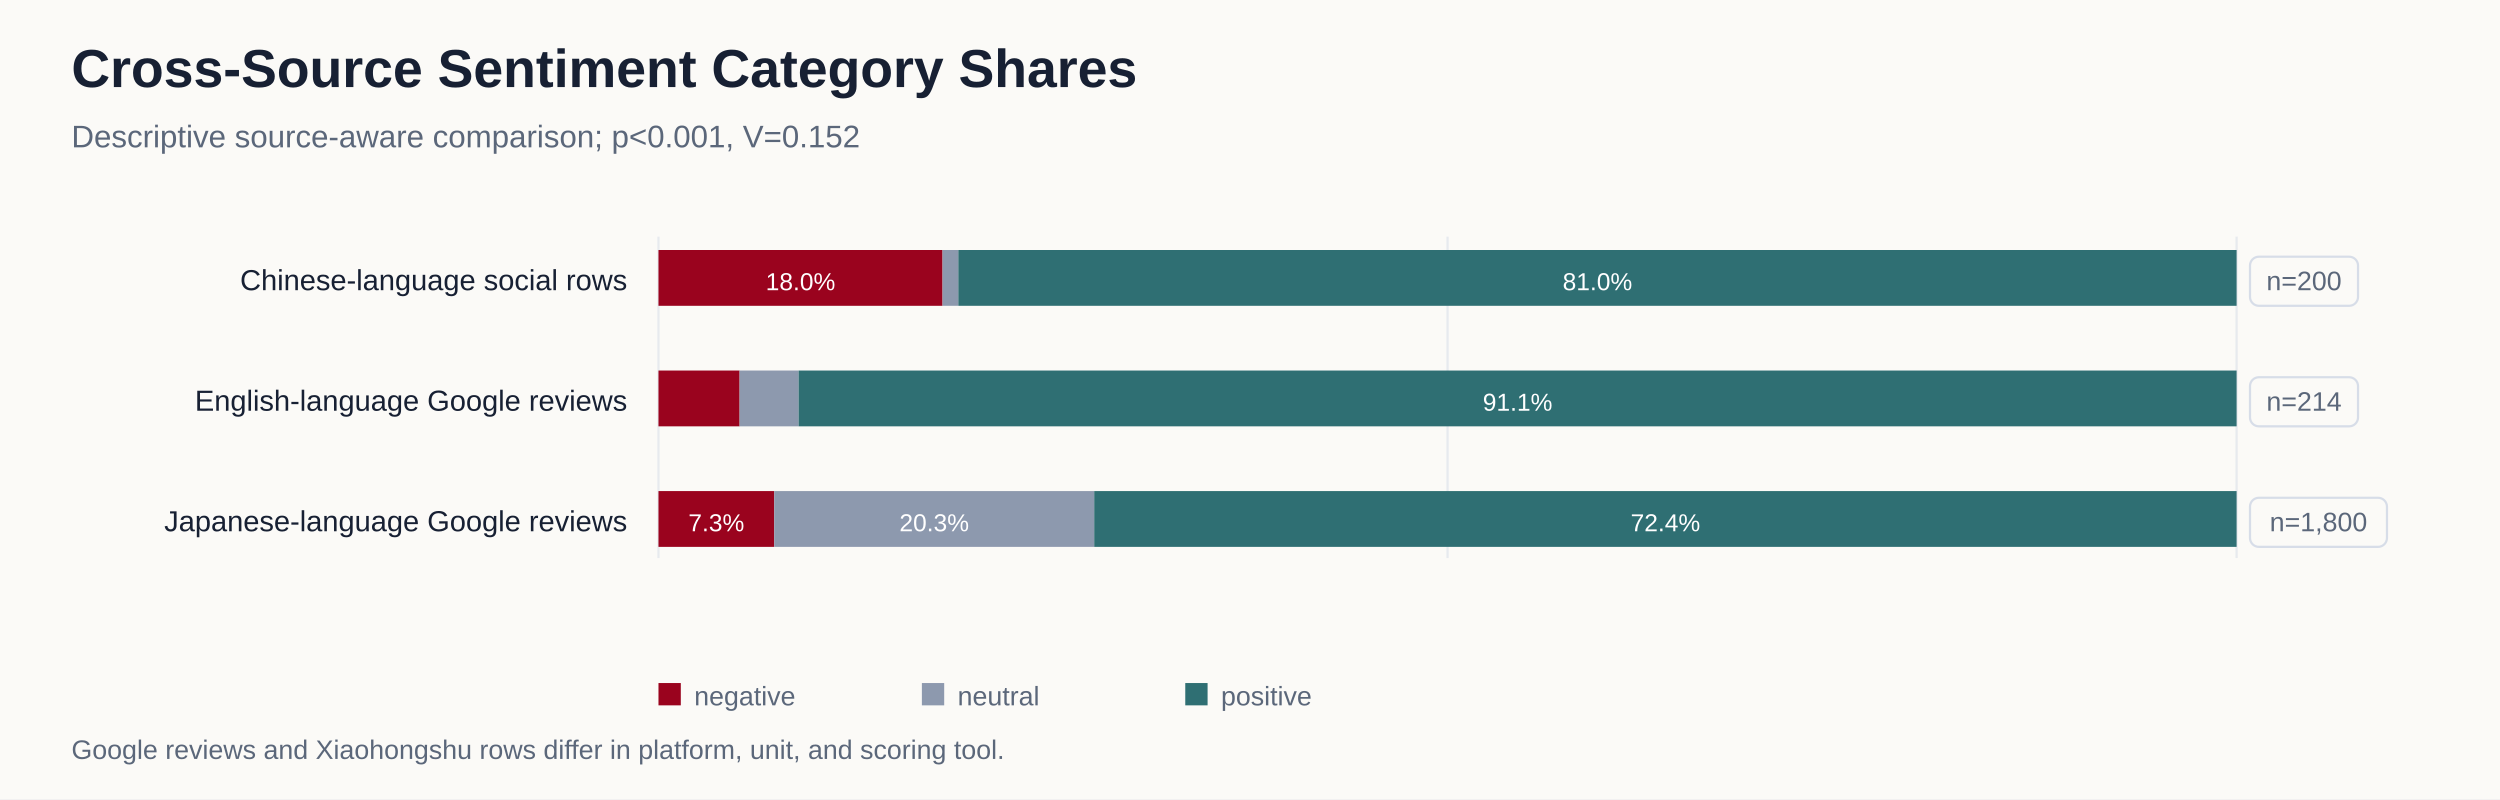
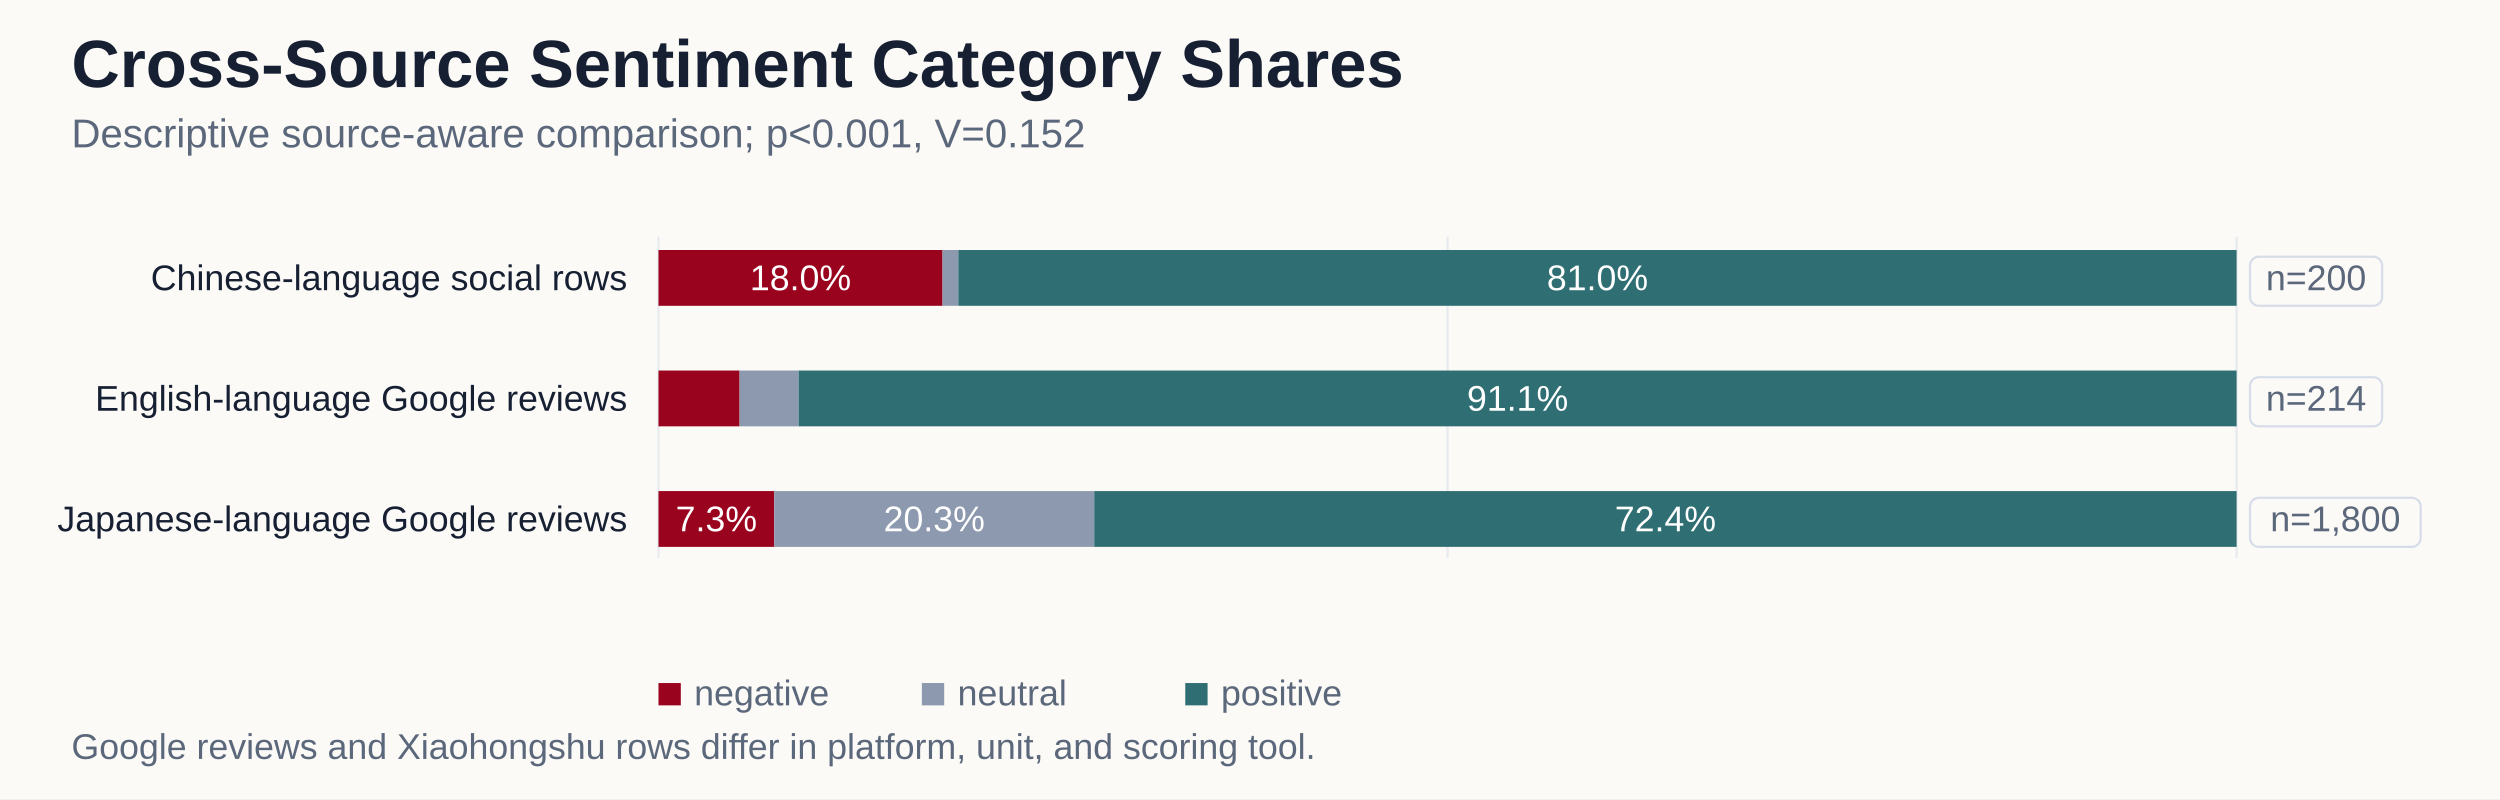
<svg xmlns="http://www.w3.org/2000/svg" width="1120" height="358" viewBox="0 0 1120 358">
  <rect width="100%" height="100%" fill="#fbfaf7" />
-   <text x="32.00" y="39.00" text-anchor="start" font-family="Arial, sans-serif" font-size="24" font-weight="700" fill="#172033">Cross-Source Sentiment Category Shares</text>
-   <text x="32.00" y="66.00" text-anchor="start" font-family="Arial, sans-serif" font-size="14" font-weight="400" fill="#5b677a">Descriptive source-aware comparison; p&lt;0.001, V=0.152</text>
+   <text x="32.00" y="39.00" text-anchor="start" font-family="Arial, sans-serif" font-size="30" font-weight="700" fill="#172033">Cross-Source Sentiment Category Shares</text>
+   <text x="32.00" y="66.00" text-anchor="start" font-family="Arial, sans-serif" font-size="18" font-weight="400" fill="#5b677a">Descriptive source-aware comparison; p&lt;0.001, V=0.152</text>
  <line x1="295.00" x2="295.00" y1="106.00" y2="250.00" stroke="#d7dde8" stroke-width="1" opacity="0.55" />
  <line x1="648.50" x2="648.50" y1="106.00" y2="250.00" stroke="#d7dde8" stroke-width="1" opacity="0.55" />
  <line x1="1002.00" x2="1002.00" y1="106.00" y2="250.00" stroke="#d7dde8" stroke-width="1" opacity="0.55" />
-   <text x="281.00" y="130.00" text-anchor="end" font-family="Arial, sans-serif" font-size="13" font-weight="400" fill="#172033">Chinese-language social rows</text>
+   <text x="281.00" y="130.00" text-anchor="end" font-family="Arial, sans-serif" font-size="16" font-weight="400" fill="#172033">Chinese-language social rows</text>
  <rect x="295.00" y="112.00" width="127.26" height="25" fill="#9a031e" />
-   <text x="358.63" y="130.00" text-anchor="middle" font-family="Arial, sans-serif" font-size="11" font-weight="400" fill="#ffffff">18.0%</text>
+   <text x="358.63" y="130.00" text-anchor="middle" font-family="Arial, sans-serif" font-size="16" font-weight="400" fill="#ffffff">18.0%</text>
  <rect x="422.26" y="112.00" width="7.07" height="25" fill="#8d99ae" />
  <rect x="429.33" y="112.00" width="572.67" height="25" fill="#2f6f73" />
-   <text x="715.66" y="130.00" text-anchor="middle" font-family="Arial, sans-serif" font-size="11" font-weight="400" fill="#ffffff">81.0%</text>
-   <rect x="1008.00" y="115.00" width="48.40" height="22.00" rx="4" fill="#fbfaf7" stroke="#d7dde8" stroke-width="1" />
-   <text x="1032.20" y="130.00" text-anchor="middle" font-family="Arial, sans-serif" font-size="12" font-weight="400" fill="#5b677a">n=200</text>
-   <text x="281.00" y="184.00" text-anchor="end" font-family="Arial, sans-serif" font-size="13" font-weight="400" fill="#172033">English-language Google reviews</text>
+   <text x="715.66" y="130.00" text-anchor="middle" font-family="Arial, sans-serif" font-size="16" font-weight="400" fill="#ffffff">81.0%</text>
+   <rect x="1008.00" y="115.00" width="59.20" height="22.00" rx="4" fill="#fbfaf7" stroke="#d7dde8" stroke-width="1" />
+   <text x="1037.60" y="130.00" text-anchor="middle" font-family="Arial, sans-serif" font-size="16" font-weight="400" fill="#5b677a">n=200</text>
+   <text x="281.00" y="184.00" text-anchor="end" font-family="Arial, sans-serif" font-size="16" font-weight="400" fill="#172033">English-language Google reviews</text>
  <rect x="295.00" y="166.00" width="36.34" height="25" fill="#9a031e" />
  <rect x="331.34" y="166.00" width="26.43" height="25" fill="#8d99ae" />
  <rect x="357.77" y="166.00" width="644.23" height="25" fill="#2f6f73" />
-   <text x="679.89" y="184.00" text-anchor="middle" font-family="Arial, sans-serif" font-size="11" font-weight="400" fill="#ffffff">91.1%</text>
-   <rect x="1008.00" y="169.00" width="48.40" height="22.00" rx="4" fill="#fbfaf7" stroke="#d7dde8" stroke-width="1" />
-   <text x="1032.20" y="184.00" text-anchor="middle" font-family="Arial, sans-serif" font-size="12" font-weight="400" fill="#5b677a">n=214</text>
-   <text x="281.00" y="238.00" text-anchor="end" font-family="Arial, sans-serif" font-size="13" font-weight="400" fill="#172033">Japanese-language Google reviews</text>
+   <text x="679.89" y="184.00" text-anchor="middle" font-family="Arial, sans-serif" font-size="16" font-weight="400" fill="#ffffff">91.1%</text>
+   <rect x="1008.00" y="169.00" width="59.20" height="22.00" rx="4" fill="#fbfaf7" stroke="#d7dde8" stroke-width="1" />
+   <text x="1037.60" y="184.00" text-anchor="middle" font-family="Arial, sans-serif" font-size="16" font-weight="400" fill="#5b677a">n=214</text>
+   <text x="281.00" y="238.00" text-anchor="end" font-family="Arial, sans-serif" font-size="16" font-weight="400" fill="#172033">Japanese-language Google reviews</text>
  <rect x="295.00" y="220.00" width="51.85" height="25" fill="#9a031e" />
-   <text x="320.92" y="238.00" text-anchor="middle" font-family="Arial, sans-serif" font-size="11" font-weight="400" fill="#ffffff">7.3%</text>
+   <text x="320.92" y="238.00" text-anchor="middle" font-family="Arial, sans-serif" font-size="16" font-weight="400" fill="#ffffff">7.3%</text>
  <rect x="346.85" y="220.00" width="143.36" height="25" fill="#8d99ae" />
-   <text x="418.53" y="238.00" text-anchor="middle" font-family="Arial, sans-serif" font-size="11" font-weight="400" fill="#ffffff">20.3%</text>
+   <text x="418.53" y="238.00" text-anchor="middle" font-family="Arial, sans-serif" font-size="16" font-weight="400" fill="#ffffff">20.3%</text>
  <rect x="490.21" y="220.00" width="511.79" height="25" fill="#2f6f73" />
-   <text x="746.11" y="238.00" text-anchor="middle" font-family="Arial, sans-serif" font-size="11" font-weight="400" fill="#ffffff">72.4%</text>
-   <rect x="1008.00" y="223.00" width="61.36" height="22.00" rx="4" fill="#fbfaf7" stroke="#d7dde8" stroke-width="1" />
-   <text x="1038.68" y="238.00" text-anchor="middle" font-family="Arial, sans-serif" font-size="12" font-weight="400" fill="#5b677a">n=1,800</text>
+   <text x="746.11" y="238.00" text-anchor="middle" font-family="Arial, sans-serif" font-size="16" font-weight="400" fill="#ffffff">72.4%</text>
+   <rect x="1008.00" y="223.00" width="76.48" height="22.00" rx="4" fill="#fbfaf7" stroke="#d7dde8" stroke-width="1" />
+   <text x="1046.24" y="238.00" text-anchor="middle" font-family="Arial, sans-serif" font-size="16" font-weight="400" fill="#5b677a">n=1,800</text>
  <rect x="295.00" y="306.00" width="10" height="10" fill="#9a031e" />
-   <text x="311.00" y="316.00" text-anchor="start" font-family="Arial, sans-serif" font-size="12" font-weight="400" fill="#5b677a">negative</text>
+   <text x="311.00" y="316.00" text-anchor="start" font-family="Arial, sans-serif" font-size="16" font-weight="400" fill="#5b677a">negative</text>
  <rect x="413.00" y="306.00" width="10" height="10" fill="#8d99ae" />
-   <text x="429.00" y="316.00" text-anchor="start" font-family="Arial, sans-serif" font-size="12" font-weight="400" fill="#5b677a">neutral</text>
+   <text x="429.00" y="316.00" text-anchor="start" font-family="Arial, sans-serif" font-size="16" font-weight="400" fill="#5b677a">neutral</text>
  <rect x="531.00" y="306.00" width="10" height="10" fill="#2f6f73" />
-   <text x="547.00" y="316.00" text-anchor="start" font-family="Arial, sans-serif" font-size="12" font-weight="400" fill="#5b677a">positive</text>
-   <text x="32.00" y="340.00" text-anchor="start" font-family="Arial, sans-serif" font-size="12" font-weight="400" fill="#5b677a">Google reviews and Xiaohongshu rows differ in platform, unit, and scoring tool.</text>
+   <text x="547.00" y="316.00" text-anchor="start" font-family="Arial, sans-serif" font-size="16" font-weight="400" fill="#5b677a">positive</text>
+   <text x="32.00" y="340.00" text-anchor="start" font-family="Arial, sans-serif" font-size="16" font-weight="400" fill="#5b677a">Google reviews and Xiaohongshu rows differ in platform, unit, and scoring tool.</text>
</svg>
